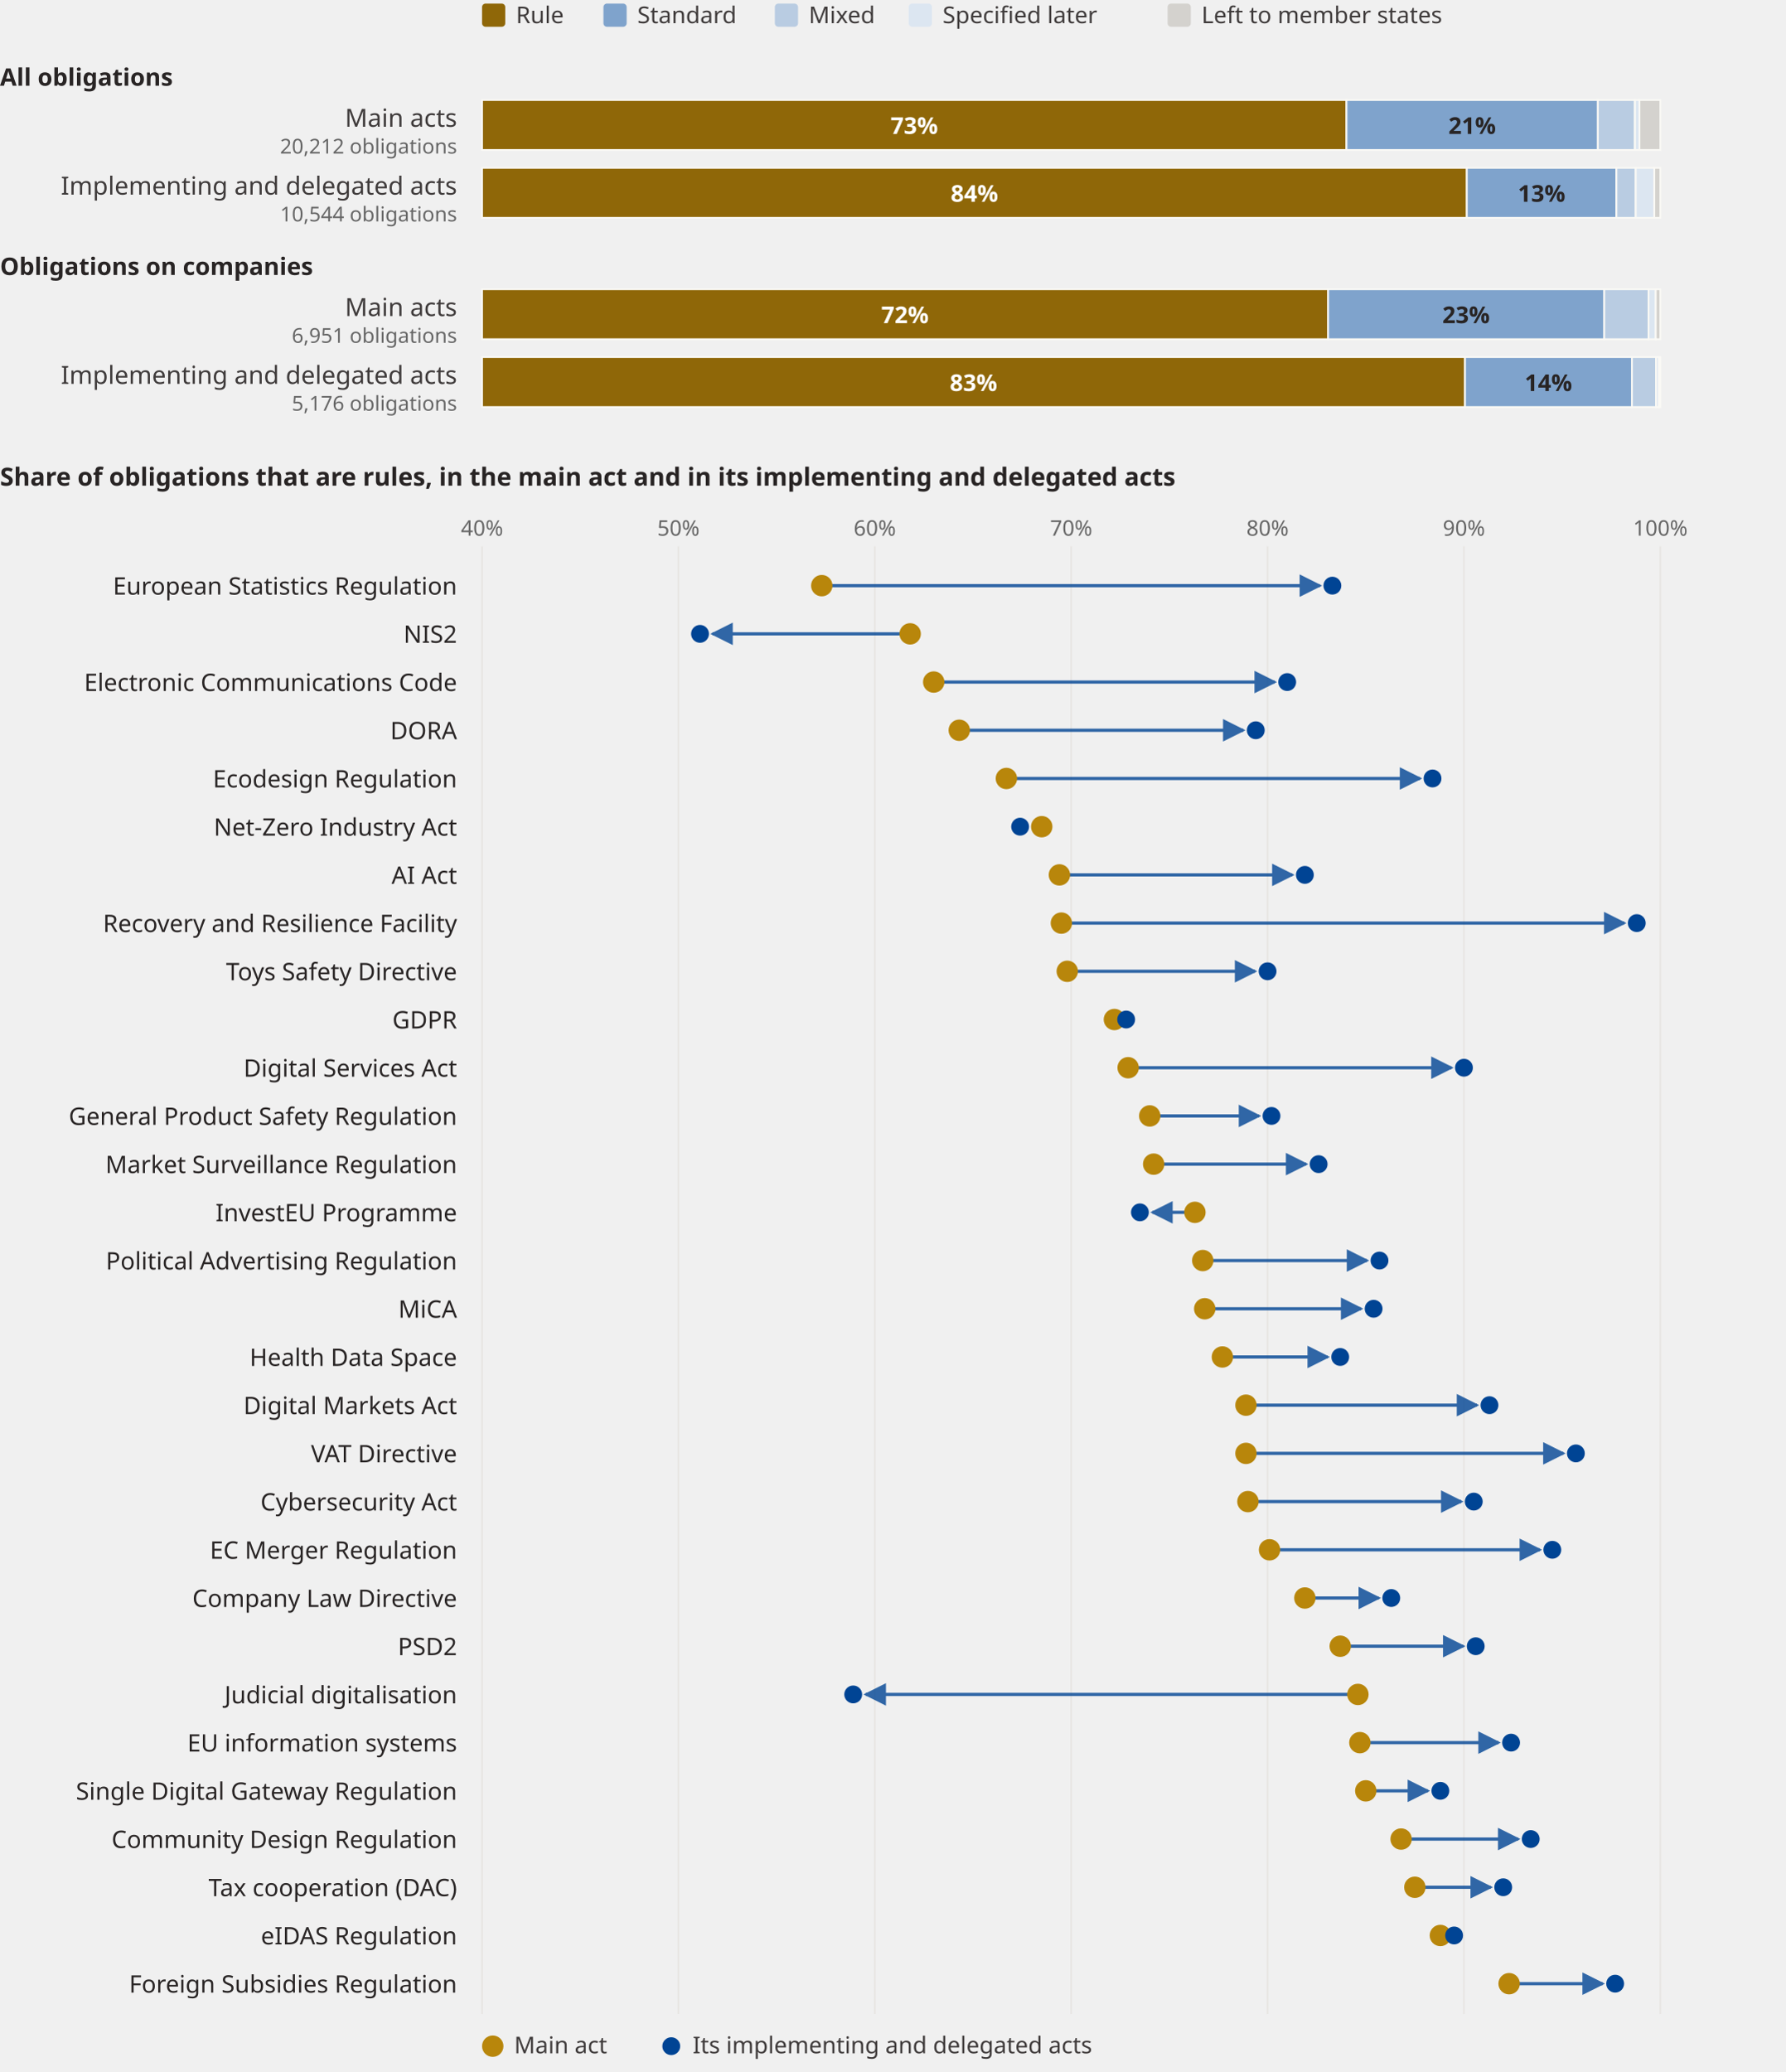
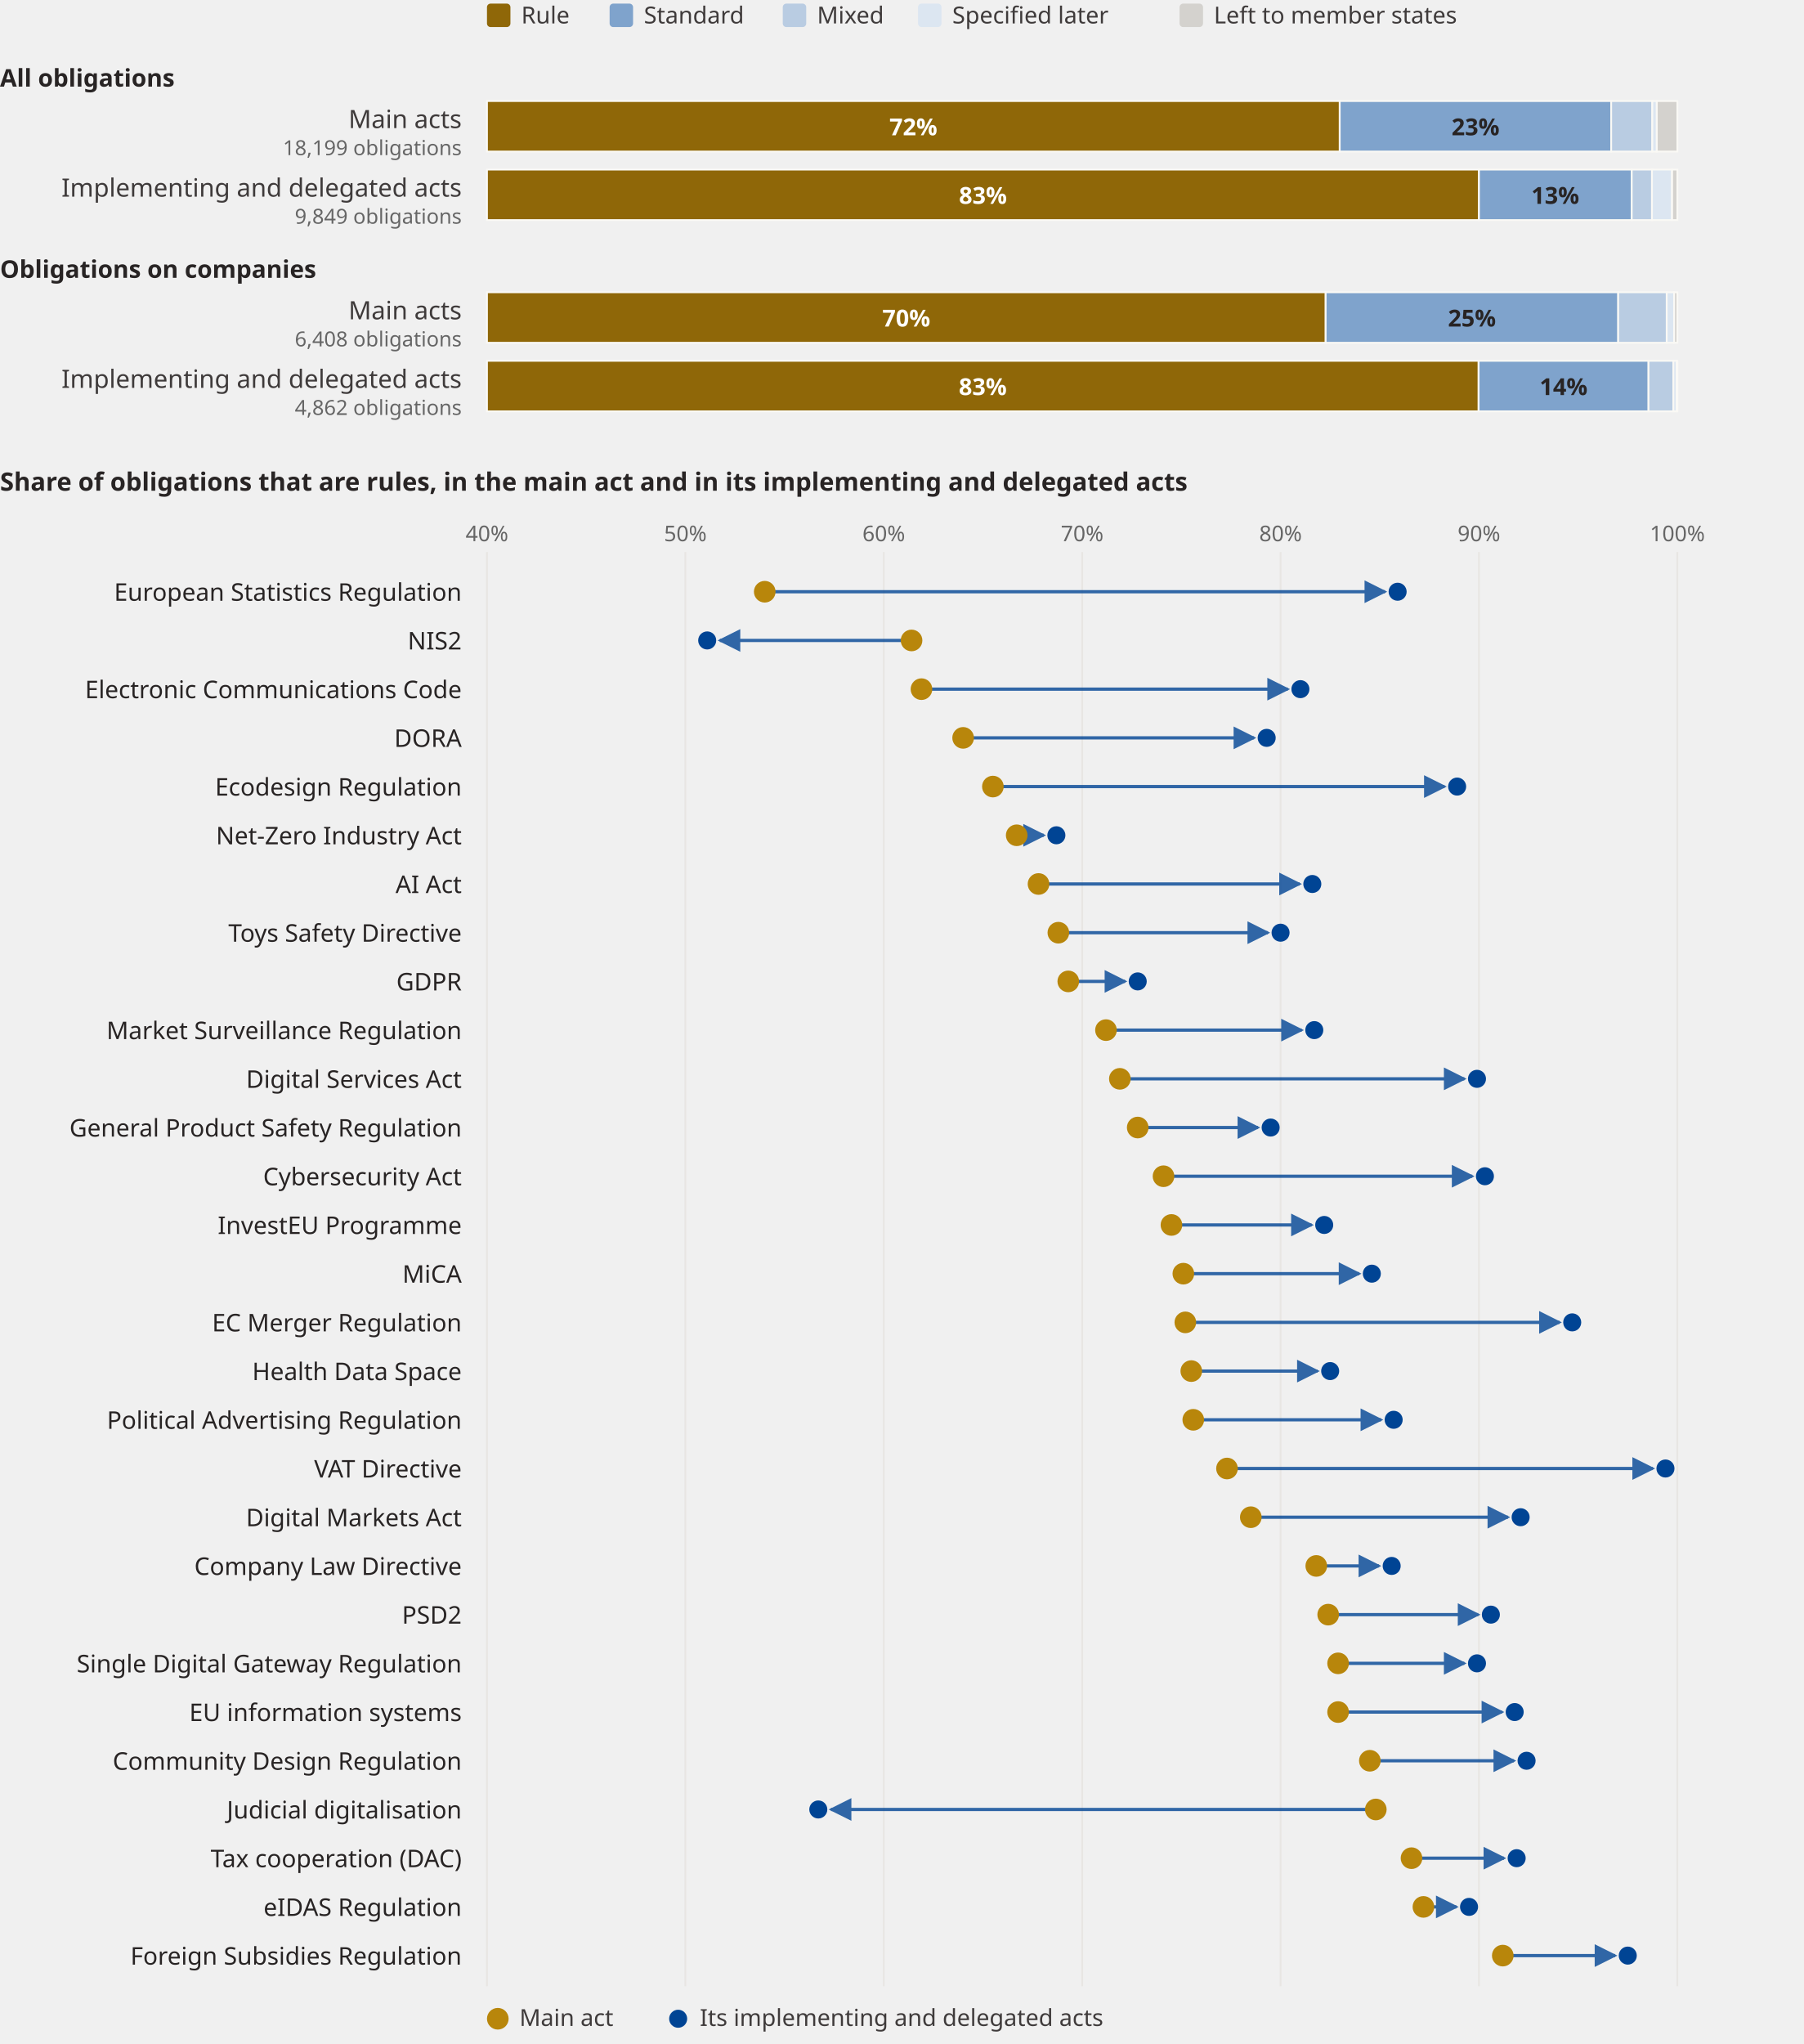
- <svg viewBox="0 0 1000 1160" width="100%" role="img" aria-label="Rules and standards in EU digital law, all obligations and obligations on companies">
+ <svg viewBox="0 0 1000 1133" width="100%" role="img" aria-label="Rules and standards in EU digital law, all obligations and obligations on companies">
  <rect x="270" y="2" width="13" height="13" rx="2" fill="#8F6708" />
  <text x="289.0" y="13.0" text-anchor="start" font-family="DM Sans, sans-serif" font-size="13" fill="#3F3B3B">Rule</text>
  <rect x="338" y="2" width="13" height="13" rx="2" fill="#7FA3CC" />
  <text x="357.0" y="13.0" text-anchor="start" font-family="DM Sans, sans-serif" font-size="13" fill="#3F3B3B">Standard</text>
  <rect x="434" y="2" width="13" height="13" rx="2" fill="#B9CCE2" />
  <text x="453.0" y="13.0" text-anchor="start" font-family="DM Sans, sans-serif" font-size="13" fill="#3F3B3B">Mixed</text>
  <rect x="509" y="2" width="13" height="13" rx="2" fill="#DCE6F1" />
  <text x="528.0" y="13.0" text-anchor="start" font-family="DM Sans, sans-serif" font-size="13" fill="#3F3B3B">Specified later</text>
  <rect x="654" y="2" width="13" height="13" rx="2" fill="#D4D2CE" />
  <text x="673.0" y="13.0" text-anchor="start" font-family="DM Sans, sans-serif" font-size="13" fill="#3F3B3B">Left to member states</text>
  <text x="0.0" y="48.0" text-anchor="start" font-family="DM Sans, sans-serif" font-size="13.5" fill="#282424" font-weight="600">All obligations</text>
  <text x="256.0" y="71.0" text-anchor="end" font-family="DM Sans, sans-serif" font-size="14" fill="#3F3B3B">Main acts</text>
-   <text x="256.0" y="86.0" text-anchor="end" font-family="DM Sans, sans-serif" font-size="11.5" fill="#666666">20,212 obligations</text>
-   <rect x="270.0" y="56" width="484.2" height="28" fill="#8F6708" stroke="#FAF9F5" />
-   <text x="512.1" y="75.0" text-anchor="middle" font-family="DM Sans, sans-serif" font-size="13" fill="#FFFFFF" font-weight="600">73%</text>
-   <rect x="754.2" y="56" width="140.8" height="28" fill="#7FA3CC" stroke="#FAF9F5" />
-   <text x="824.6" y="75.0" text-anchor="middle" font-family="DM Sans, sans-serif" font-size="13" fill="#282424" font-weight="600">21%</text>
-   <rect x="895.0" y="56" width="20.7" height="28" fill="#B9CCE2" stroke="#FAF9F5" />
-   <rect x="915.8" y="56" width="2.6" height="28" fill="#DCE6F1" stroke="#FAF9F5" />
-   <rect x="918.3" y="56" width="11.7" height="28" fill="#D4D2CE" stroke="#FAF9F5" />
+   <text x="256.0" y="86.0" text-anchor="end" font-family="DM Sans, sans-serif" font-size="11.5" fill="#666666">18,199 obligations</text>
+   <rect x="270.0" y="56" width="472.8" height="28" fill="#8F6708" stroke="#FAF9F5" />
+   <text x="506.4" y="75.0" text-anchor="middle" font-family="DM Sans, sans-serif" font-size="13" fill="#FFFFFF" font-weight="600">72%</text>
+   <rect x="742.8" y="56" width="150.5" height="28" fill="#7FA3CC" stroke="#FAF9F5" />
+   <text x="818.1" y="75.0" text-anchor="middle" font-family="DM Sans, sans-serif" font-size="13" fill="#282424" font-weight="600">23%</text>
+   <rect x="893.3" y="56" width="22.8" height="28" fill="#B9CCE2" stroke="#FAF9F5" />
+   <rect x="916.1" y="56" width="2.5" height="28" fill="#DCE6F1" stroke="#FAF9F5" />
+   <rect x="918.6" y="56" width="11.4" height="28" fill="#D4D2CE" stroke="#FAF9F5" />
  <text x="256.0" y="109.0" text-anchor="end" font-family="DM Sans, sans-serif" font-size="14" fill="#3F3B3B">Implementing and delegated acts</text>
-   <text x="256.0" y="124.0" text-anchor="end" font-family="DM Sans, sans-serif" font-size="11.5" fill="#666666">10,544 obligations</text>
-   <rect x="270.0" y="94" width="551.6" height="28" fill="#8F6708" stroke="#FAF9F5" />
-   <text x="545.8" y="113.0" text-anchor="middle" font-family="DM Sans, sans-serif" font-size="13" fill="#FFFFFF" font-weight="600">84%</text>
-   <rect x="821.6" y="94" width="83.8" height="28" fill="#7FA3CC" stroke="#FAF9F5" />
-   <text x="863.5" y="113.0" text-anchor="middle" font-family="DM Sans, sans-serif" font-size="13" fill="#282424" font-weight="600">13%</text>
-   <rect x="905.4" y="94" width="10.8" height="28" fill="#B9CCE2" stroke="#FAF9F5" />
-   <rect x="916.2" y="94" width="10.4" height="28" fill="#DCE6F1" stroke="#FAF9F5" />
-   <rect x="926.6" y="94" width="3.4" height="28" fill="#D4D2CE" stroke="#FAF9F5" />
+   <text x="256.0" y="124.0" text-anchor="end" font-family="DM Sans, sans-serif" font-size="11.5" fill="#666666">9,849 obligations</text>
+   <rect x="270.0" y="94" width="550.0" height="28" fill="#8F6708" stroke="#FAF9F5" />
+   <text x="545.0" y="113.0" text-anchor="middle" font-family="DM Sans, sans-serif" font-size="13" fill="#FFFFFF" font-weight="600">83%</text>
+   <rect x="820.0" y="94" width="84.7" height="28" fill="#7FA3CC" stroke="#FAF9F5" />
+   <text x="862.3" y="113.0" text-anchor="middle" font-family="DM Sans, sans-serif" font-size="13" fill="#282424" font-weight="600">13%</text>
+   <rect x="904.7" y="94" width="11.3" height="28" fill="#B9CCE2" stroke="#FAF9F5" />
+   <rect x="915.9" y="94" width="11.1" height="28" fill="#DCE6F1" stroke="#FAF9F5" />
+   <rect x="927.1" y="94" width="2.9" height="28" fill="#D4D2CE" stroke="#FAF9F5" />
  <text x="0.0" y="154.0" text-anchor="start" font-family="DM Sans, sans-serif" font-size="13.5" fill="#282424" font-weight="600">Obligations on companies</text>
  <text x="256.0" y="177.0" text-anchor="end" font-family="DM Sans, sans-serif" font-size="14" fill="#3F3B3B">Main acts</text>
-   <text x="256.0" y="192.0" text-anchor="end" font-family="DM Sans, sans-serif" font-size="11.5" fill="#666666">6,951 obligations</text>
-   <rect x="270.0" y="162" width="473.9" height="28" fill="#8F6708" stroke="#FAF9F5" />
-   <text x="506.9" y="181.0" text-anchor="middle" font-family="DM Sans, sans-serif" font-size="13" fill="#FFFFFF" font-weight="600">72%</text>
-   <rect x="743.9" y="162" width="154.7" height="28" fill="#7FA3CC" stroke="#FAF9F5" />
-   <text x="821.2" y="181.0" text-anchor="middle" font-family="DM Sans, sans-serif" font-size="13" fill="#282424" font-weight="600">23%</text>
-   <rect x="898.6" y="162" width="24.9" height="28" fill="#B9CCE2" stroke="#FAF9F5" />
-   <rect x="923.4" y="162" width="4.0" height="28" fill="#DCE6F1" stroke="#FAF9F5" />
-   <rect x="927.4" y="162" width="2.6" height="28" fill="#D4D2CE" stroke="#FAF9F5" />
+   <text x="256.0" y="192.0" text-anchor="end" font-family="DM Sans, sans-serif" font-size="11.5" fill="#666666">6,408 obligations</text>
+   <rect x="270.0" y="162" width="465.0" height="28" fill="#8F6708" stroke="#FAF9F5" />
+   <text x="502.5" y="181.0" text-anchor="middle" font-family="DM Sans, sans-serif" font-size="13" fill="#FFFFFF" font-weight="600">70%</text>
+   <rect x="735.0" y="162" width="162.2" height="28" fill="#7FA3CC" stroke="#FAF9F5" />
+   <text x="816.1" y="181.0" text-anchor="middle" font-family="DM Sans, sans-serif" font-size="13" fill="#282424" font-weight="600">25%</text>
+   <rect x="897.2" y="162" width="26.9" height="28" fill="#B9CCE2" stroke="#FAF9F5" />
+   <rect x="924.1" y="162" width="4.1" height="28" fill="#DCE6F1" stroke="#FAF9F5" />
+   <rect x="928.2" y="162" width="1.8" height="28" fill="#D4D2CE" stroke="#FAF9F5" />
  <text x="256.0" y="215.0" text-anchor="end" font-family="DM Sans, sans-serif" font-size="14" fill="#3F3B3B">Implementing and delegated acts</text>
-   <text x="256.0" y="230.0" text-anchor="end" font-family="DM Sans, sans-serif" font-size="11.5" fill="#666666">5,176 obligations</text>
-   <rect x="270.0" y="200" width="550.6" height="28" fill="#8F6708" stroke="#FAF9F5" />
-   <text x="545.3" y="219.0" text-anchor="middle" font-family="DM Sans, sans-serif" font-size="13" fill="#FFFFFF" font-weight="600">83%</text>
-   <rect x="820.6" y="200" width="93.5" height="28" fill="#7FA3CC" stroke="#FAF9F5" />
-   <text x="867.3" y="219.0" text-anchor="middle" font-family="DM Sans, sans-serif" font-size="13" fill="#282424" font-weight="600">14%</text>
-   <rect x="914.1" y="200" width="13.5" height="28" fill="#B9CCE2" stroke="#FAF9F5" />
-   <rect x="927.6" y="200" width="1.7" height="28" fill="#DCE6F1" stroke="#FAF9F5" />
-   <rect x="929.2" y="200" width="0.8" height="28" fill="#D4D2CE" stroke="#FAF9F5" />
+   <text x="256.0" y="230.0" text-anchor="end" font-family="DM Sans, sans-serif" font-size="11.5" fill="#666666">4,862 obligations</text>
+   <rect x="270.0" y="200" width="549.8" height="28" fill="#8F6708" stroke="#FAF9F5" />
+   <text x="544.9" y="219.0" text-anchor="middle" font-family="DM Sans, sans-serif" font-size="13" fill="#FFFFFF" font-weight="600">83%</text>
+   <rect x="819.8" y="200" width="94.2" height="28" fill="#7FA3CC" stroke="#FAF9F5" />
+   <text x="866.9" y="219.0" text-anchor="middle" font-family="DM Sans, sans-serif" font-size="13" fill="#282424" font-weight="600">14%</text>
+   <rect x="914.0" y="200" width="13.8" height="28" fill="#B9CCE2" stroke="#FAF9F5" />
+   <rect x="927.8" y="200" width="1.8" height="28" fill="#DCE6F1" stroke="#FAF9F5" />
+   <rect x="929.6" y="200" width="0.4" height="28" fill="#D4D2CE" stroke="#FAF9F5" />
  <text x="0.0" y="272.0" text-anchor="start" font-family="DM Sans, sans-serif" font-size="14" fill="#282424" font-weight="600">Share of obligations that are rules, in the main act and in its implementing and delegated acts</text>
-   <line x1="270.0" x2="270.0" y1="306" y2="1128" stroke="#E8E6E3" />
+   <line x1="270.0" x2="270.0" y1="306" y2="1101" stroke="#E8E6E3" />
  <text x="270.0" y="300.0" text-anchor="middle" font-family="DM Sans, sans-serif" font-size="12" fill="#666666">40%</text>
-   <line x1="380.0" x2="380.0" y1="306" y2="1128" stroke="#E8E6E3" />
+   <line x1="380.0" x2="380.0" y1="306" y2="1101" stroke="#E8E6E3" />
  <text x="380.0" y="300.0" text-anchor="middle" font-family="DM Sans, sans-serif" font-size="12" fill="#666666">50%</text>
-   <line x1="490.0" x2="490.0" y1="306" y2="1128" stroke="#E8E6E3" />
+   <line x1="490.0" x2="490.0" y1="306" y2="1101" stroke="#E8E6E3" />
  <text x="490.0" y="300.0" text-anchor="middle" font-family="DM Sans, sans-serif" font-size="12" fill="#666666">60%</text>
-   <line x1="600.0" x2="600.0" y1="306" y2="1128" stroke="#E8E6E3" />
+   <line x1="600.0" x2="600.0" y1="306" y2="1101" stroke="#E8E6E3" />
  <text x="600.0" y="300.0" text-anchor="middle" font-family="DM Sans, sans-serif" font-size="12" fill="#666666">70%</text>
-   <line x1="710.0" x2="710.0" y1="306" y2="1128" stroke="#E8E6E3" />
+   <line x1="710.0" x2="710.0" y1="306" y2="1101" stroke="#E8E6E3" />
  <text x="710.0" y="300.0" text-anchor="middle" font-family="DM Sans, sans-serif" font-size="12" fill="#666666">80%</text>
-   <line x1="820.0" x2="820.0" y1="306" y2="1128" stroke="#E8E6E3" />
+   <line x1="820.0" x2="820.0" y1="306" y2="1101" stroke="#E8E6E3" />
  <text x="820.0" y="300.0" text-anchor="middle" font-family="DM Sans, sans-serif" font-size="12" fill="#666666">90%</text>
-   <line x1="930.0" x2="930.0" y1="306" y2="1128" stroke="#E8E6E3" />
+   <line x1="930.0" x2="930.0" y1="306" y2="1101" stroke="#E8E6E3" />
  <text x="930.0" y="300.0" text-anchor="middle" font-family="DM Sans, sans-serif" font-size="12" fill="#666666">100%</text>
  <defs>
    <marker id="ah" viewBox="0 0 10 10" refX="9" refY="5" markerWidth="7" markerHeight="7" orient="auto-start-reverse">
      <path d="M0,0 L10,5 L0,10 z" fill="#004494" />
    </marker>
  </defs>
  <text x="256.0" y="333.0" text-anchor="end" font-family="DM Sans, sans-serif" font-size="13.5" fill="#282424">European Statistics Regulation</text>
-   <line x1="460.3" x2="739.3" y1="328" y2="328" stroke="#004494" stroke-width="1.8" marker-end="url(#ah)" opacity="0.8" />
-   <circle cx="460.3" cy="328" r="6" fill="#B8860B" />
-   <circle cx="746.3" cy="328" r="5" fill="#004494" />
+   <line x1="424.0" x2="767.9" y1="328" y2="328" stroke="#004494" stroke-width="1.8" marker-end="url(#ah)" opacity="0.8" />
+   <circle cx="424.0" cy="328" r="6" fill="#B8860B" />
+   <circle cx="774.9" cy="328" r="5" fill="#004494" />
  <text x="256.0" y="360.0" text-anchor="end" font-family="DM Sans, sans-serif" font-size="13.5" fill="#282424">NIS2</text>
-   <line x1="509.8" x2="399.1" y1="355" y2="355" stroke="#004494" stroke-width="1.8" marker-end="url(#ah)" opacity="0.8" />
-   <circle cx="509.8" cy="355" r="6" fill="#B8860B" />
+   <line x1="505.4" x2="399.1" y1="355" y2="355" stroke="#004494" stroke-width="1.8" marker-end="url(#ah)" opacity="0.8" />
+   <circle cx="505.4" cy="355" r="6" fill="#B8860B" />
  <circle cx="392.1" cy="355" r="5" fill="#004494" />
  <text x="256.0" y="387.0" text-anchor="end" font-family="DM Sans, sans-serif" font-size="13.5" fill="#282424">Electronic Communications Code</text>
-   <line x1="523.0" x2="714.0" y1="382" y2="382" stroke="#004494" stroke-width="1.8" marker-end="url(#ah)" opacity="0.8" />
-   <circle cx="523.0" cy="382" r="6" fill="#B8860B" />
+   <line x1="510.9" x2="714.0" y1="382" y2="382" stroke="#004494" stroke-width="1.8" marker-end="url(#ah)" opacity="0.8" />
+   <circle cx="510.9" cy="382" r="6" fill="#B8860B" />
  <circle cx="721.0" cy="382" r="5" fill="#004494" />
  <text x="256.0" y="414.0" text-anchor="end" font-family="DM Sans, sans-serif" font-size="13.5" fill="#282424">DORA</text>
-   <line x1="537.3" x2="696.4" y1="409" y2="409" stroke="#004494" stroke-width="1.8" marker-end="url(#ah)" opacity="0.8" />
-   <circle cx="537.3" cy="409" r="6" fill="#B8860B" />
-   <circle cx="703.4" cy="409" r="5" fill="#004494" />
+   <line x1="534.0" x2="695.3" y1="409" y2="409" stroke="#004494" stroke-width="1.8" marker-end="url(#ah)" opacity="0.8" />
+   <circle cx="534.0" cy="409" r="6" fill="#B8860B" />
+   <circle cx="702.3" cy="409" r="5" fill="#004494" />
  <text x="256.0" y="441.0" text-anchor="end" font-family="DM Sans, sans-serif" font-size="13.5" fill="#282424">Ecodesign Regulation</text>
-   <line x1="563.7" x2="795.4" y1="436" y2="436" stroke="#004494" stroke-width="1.8" marker-end="url(#ah)" opacity="0.8" />
-   <circle cx="563.7" cy="436" r="6" fill="#B8860B" />
-   <circle cx="802.4" cy="436" r="5" fill="#004494" />
+   <line x1="550.5" x2="800.9" y1="436" y2="436" stroke="#004494" stroke-width="1.8" marker-end="url(#ah)" opacity="0.8" />
+   <circle cx="550.5" cy="436" r="6" fill="#B8860B" />
+   <circle cx="807.9" cy="436" r="5" fill="#004494" />
  <text x="256.0" y="468.0" text-anchor="end" font-family="DM Sans, sans-serif" font-size="13.5" fill="#282424">Net-Zero Industry Act</text>
-   <circle cx="583.5" cy="463" r="6" fill="#B8860B" />
-   <circle cx="571.4" cy="463" r="5" fill="#004494" />
+   <line x1="563.7" x2="578.7" y1="463" y2="463" stroke="#004494" stroke-width="1.8" marker-end="url(#ah)" opacity="0.8" />
+   <circle cx="563.7" cy="463" r="6" fill="#B8860B" />
+   <circle cx="585.7" cy="463" r="5" fill="#004494" />
  <text x="256.0" y="495.0" text-anchor="end" font-family="DM Sans, sans-serif" font-size="13.5" fill="#282424">AI Act</text>
-   <line x1="593.4" x2="723.9" y1="490" y2="490" stroke="#004494" stroke-width="1.8" marker-end="url(#ah)" opacity="0.8" />
-   <circle cx="593.4" cy="490" r="6" fill="#B8860B" />
-   <circle cx="730.9" cy="490" r="5" fill="#004494" />
-   <text x="256.0" y="522.0" text-anchor="end" font-family="DM Sans, sans-serif" font-size="13.5" fill="#282424">Recovery and Resilience Facility</text>
-   <line x1="594.5" x2="909.8" y1="517" y2="517" stroke="#004494" stroke-width="1.8" marker-end="url(#ah)" opacity="0.8" />
-   <circle cx="594.5" cy="517" r="6" fill="#B8860B" />
-   <circle cx="916.8" cy="517" r="5" fill="#004494" />
-   <text x="256.0" y="549.0" text-anchor="end" font-family="DM Sans, sans-serif" font-size="13.5" fill="#282424">Toys Safety Directive</text>
-   <line x1="597.8" x2="703.0" y1="544" y2="544" stroke="#004494" stroke-width="1.8" marker-end="url(#ah)" opacity="0.8" />
-   <circle cx="597.8" cy="544" r="6" fill="#B8860B" />
-   <circle cx="710.0" cy="544" r="5" fill="#004494" />
-   <text x="256.0" y="576.0" text-anchor="end" font-family="DM Sans, sans-serif" font-size="13.5" fill="#282424">GDPR</text>
-   <circle cx="624.2" cy="571" r="6" fill="#B8860B" />
-   <circle cx="630.8" cy="571" r="5" fill="#004494" />
+   <line x1="575.8" x2="720.6" y1="490" y2="490" stroke="#004494" stroke-width="1.8" marker-end="url(#ah)" opacity="0.8" />
+   <circle cx="575.8" cy="490" r="6" fill="#B8860B" />
+   <circle cx="727.6" cy="490" r="5" fill="#004494" />
+   <text x="256.0" y="522.0" text-anchor="end" font-family="DM Sans, sans-serif" font-size="13.5" fill="#282424">Toys Safety Directive</text>
+   <line x1="586.8" x2="703.0" y1="517" y2="517" stroke="#004494" stroke-width="1.8" marker-end="url(#ah)" opacity="0.8" />
+   <circle cx="586.8" cy="517" r="6" fill="#B8860B" />
+   <circle cx="710.0" cy="517" r="5" fill="#004494" />
+   <text x="256.0" y="549.0" text-anchor="end" font-family="DM Sans, sans-serif" font-size="13.5" fill="#282424">GDPR</text>
+   <line x1="592.3" x2="623.8" y1="544" y2="544" stroke="#004494" stroke-width="1.8" marker-end="url(#ah)" opacity="0.8" />
+   <circle cx="592.3" cy="544" r="6" fill="#B8860B" />
+   <circle cx="630.8" cy="544" r="5" fill="#004494" />
+   <text x="256.0" y="576.0" text-anchor="end" font-family="DM Sans, sans-serif" font-size="13.5" fill="#282424">Market Surveillance Regulation</text>
+   <line x1="613.2" x2="721.7" y1="571" y2="571" stroke="#004494" stroke-width="1.8" marker-end="url(#ah)" opacity="0.8" />
+   <circle cx="613.2" cy="571" r="6" fill="#B8860B" />
+   <circle cx="728.7" cy="571" r="5" fill="#004494" />
  <text x="256.0" y="603.0" text-anchor="end" font-family="DM Sans, sans-serif" font-size="13.5" fill="#282424">Digital Services Act</text>
-   <line x1="631.9" x2="813.0" y1="598" y2="598" stroke="#004494" stroke-width="1.8" marker-end="url(#ah)" opacity="0.8" />
-   <circle cx="631.9" cy="598" r="6" fill="#B8860B" />
-   <circle cx="820.0" cy="598" r="5" fill="#004494" />
+   <line x1="620.9" x2="811.9" y1="598" y2="598" stroke="#004494" stroke-width="1.8" marker-end="url(#ah)" opacity="0.8" />
+   <circle cx="620.9" cy="598" r="6" fill="#B8860B" />
+   <circle cx="818.9" cy="598" r="5" fill="#004494" />
  <text x="256.0" y="630.0" text-anchor="end" font-family="DM Sans, sans-serif" font-size="13.5" fill="#282424">General Product Safety Regulation</text>
-   <line x1="644.0" x2="705.2" y1="625" y2="625" stroke="#004494" stroke-width="1.8" marker-end="url(#ah)" opacity="0.8" />
-   <circle cx="644.0" cy="625" r="6" fill="#B8860B" />
-   <circle cx="712.2" cy="625" r="5" fill="#004494" />
-   <text x="256.0" y="657.0" text-anchor="end" font-family="DM Sans, sans-serif" font-size="13.5" fill="#282424">Market Surveillance Regulation</text>
-   <line x1="646.2" x2="731.6" y1="652" y2="652" stroke="#004494" stroke-width="1.8" marker-end="url(#ah)" opacity="0.8" />
-   <circle cx="646.2" cy="652" r="6" fill="#B8860B" />
-   <circle cx="738.6" cy="652" r="5" fill="#004494" />
+   <line x1="630.8" x2="697.5" y1="625" y2="625" stroke="#004494" stroke-width="1.8" marker-end="url(#ah)" opacity="0.8" />
+   <circle cx="630.8" cy="625" r="6" fill="#B8860B" />
+   <circle cx="704.5" cy="625" r="5" fill="#004494" />
+   <text x="256.0" y="657.0" text-anchor="end" font-family="DM Sans, sans-serif" font-size="13.5" fill="#282424">Cybersecurity Act</text>
+   <line x1="645.1" x2="816.3" y1="652" y2="652" stroke="#004494" stroke-width="1.8" marker-end="url(#ah)" opacity="0.8" />
+   <circle cx="645.1" cy="652" r="6" fill="#B8860B" />
+   <circle cx="823.3" cy="652" r="5" fill="#004494" />
  <text x="256.0" y="684.0" text-anchor="end" font-family="DM Sans, sans-serif" font-size="13.5" fill="#282424">InvestEU Programme</text>
-   <line x1="669.3" x2="645.5" y1="679" y2="679" stroke="#004494" stroke-width="1.8" marker-end="url(#ah)" opacity="0.8" />
-   <circle cx="669.3" cy="679" r="6" fill="#B8860B" />
-   <circle cx="638.5" cy="679" r="5" fill="#004494" />
-   <text x="256.0" y="711.0" text-anchor="end" font-family="DM Sans, sans-serif" font-size="13.5" fill="#282424">Political Advertising Regulation</text>
-   <line x1="673.7" x2="765.7" y1="706" y2="706" stroke="#004494" stroke-width="1.8" marker-end="url(#ah)" opacity="0.8" />
-   <circle cx="673.7" cy="706" r="6" fill="#B8860B" />
-   <circle cx="772.7" cy="706" r="5" fill="#004494" />
-   <text x="256.0" y="738.0" text-anchor="end" font-family="DM Sans, sans-serif" font-size="13.5" fill="#282424">MiCA</text>
-   <line x1="674.8" x2="762.4" y1="733" y2="733" stroke="#004494" stroke-width="1.8" marker-end="url(#ah)" opacity="0.8" />
-   <circle cx="674.8" cy="733" r="6" fill="#B8860B" />
-   <circle cx="769.4" cy="733" r="5" fill="#004494" />
+   <line x1="649.5" x2="727.2" y1="679" y2="679" stroke="#004494" stroke-width="1.8" marker-end="url(#ah)" opacity="0.8" />
+   <circle cx="649.5" cy="679" r="6" fill="#B8860B" />
+   <circle cx="734.2" cy="679" r="5" fill="#004494" />
+   <text x="256.0" y="711.0" text-anchor="end" font-family="DM Sans, sans-serif" font-size="13.5" fill="#282424">MiCA</text>
+   <line x1="656.1" x2="753.6" y1="706" y2="706" stroke="#004494" stroke-width="1.8" marker-end="url(#ah)" opacity="0.8" />
+   <circle cx="656.1" cy="706" r="6" fill="#B8860B" />
+   <circle cx="760.6" cy="706" r="5" fill="#004494" />
+   <text x="256.0" y="738.0" text-anchor="end" font-family="DM Sans, sans-serif" font-size="13.5" fill="#282424">EC Merger Regulation</text>
+   <line x1="657.2" x2="864.7" y1="733" y2="733" stroke="#004494" stroke-width="1.8" marker-end="url(#ah)" opacity="0.8" />
+   <circle cx="657.2" cy="733" r="6" fill="#B8860B" />
+   <circle cx="871.7" cy="733" r="5" fill="#004494" />
  <text x="256.0" y="765.0" text-anchor="end" font-family="DM Sans, sans-serif" font-size="13.5" fill="#282424">Health Data Space</text>
-   <line x1="684.7" x2="743.7" y1="760" y2="760" stroke="#004494" stroke-width="1.8" marker-end="url(#ah)" opacity="0.8" />
-   <circle cx="684.7" cy="760" r="6" fill="#B8860B" />
-   <circle cx="750.7" cy="760" r="5" fill="#004494" />
-   <text x="256.0" y="792.0" text-anchor="end" font-family="DM Sans, sans-serif" font-size="13.5" fill="#282424">Digital Markets Act</text>
-   <line x1="697.9" x2="827.3" y1="787" y2="787" stroke="#004494" stroke-width="1.8" marker-end="url(#ah)" opacity="0.8" />
-   <circle cx="697.9" cy="787" r="6" fill="#B8860B" />
-   <circle cx="834.3" cy="787" r="5" fill="#004494" />
+   <line x1="660.5" x2="730.5" y1="760" y2="760" stroke="#004494" stroke-width="1.8" marker-end="url(#ah)" opacity="0.8" />
+   <circle cx="660.5" cy="760" r="6" fill="#B8860B" />
+   <circle cx="737.5" cy="760" r="5" fill="#004494" />
+   <text x="256.0" y="792.0" text-anchor="end" font-family="DM Sans, sans-serif" font-size="13.5" fill="#282424">Political Advertising Regulation</text>
+   <line x1="661.6" x2="765.7" y1="787" y2="787" stroke="#004494" stroke-width="1.8" marker-end="url(#ah)" opacity="0.8" />
+   <circle cx="661.6" cy="787" r="6" fill="#B8860B" />
+   <circle cx="772.7" cy="787" r="5" fill="#004494" />
  <text x="256.0" y="819.0" text-anchor="end" font-family="DM Sans, sans-serif" font-size="13.5" fill="#282424">VAT Directive</text>
-   <line x1="697.9" x2="875.7" y1="814" y2="814" stroke="#004494" stroke-width="1.8" marker-end="url(#ah)" opacity="0.8" />
-   <circle cx="697.9" cy="814" r="6" fill="#B8860B" />
-   <circle cx="882.7" cy="814" r="5" fill="#004494" />
-   <text x="256.0" y="846.0" text-anchor="end" font-family="DM Sans, sans-serif" font-size="13.5" fill="#282424">Cybersecurity Act</text>
-   <line x1="699.0" x2="818.5" y1="841" y2="841" stroke="#004494" stroke-width="1.8" marker-end="url(#ah)" opacity="0.8" />
-   <circle cx="699.0" cy="841" r="6" fill="#B8860B" />
-   <circle cx="825.5" cy="841" r="5" fill="#004494" />
-   <text x="256.0" y="873.0" text-anchor="end" font-family="DM Sans, sans-serif" font-size="13.5" fill="#282424">EC Merger Regulation</text>
-   <line x1="711.1" x2="862.5" y1="868" y2="868" stroke="#004494" stroke-width="1.8" marker-end="url(#ah)" opacity="0.8" />
-   <circle cx="711.1" cy="868" r="6" fill="#B8860B" />
-   <circle cx="869.5" cy="868" r="5" fill="#004494" />
-   <text x="256.0" y="900.0" text-anchor="end" font-family="DM Sans, sans-serif" font-size="13.5" fill="#282424">Company Law Directive</text>
-   <line x1="730.9" x2="772.3" y1="895" y2="895" stroke="#004494" stroke-width="1.8" marker-end="url(#ah)" opacity="0.8" />
-   <circle cx="730.9" cy="895" r="6" fill="#B8860B" />
-   <circle cx="779.3" cy="895" r="5" fill="#004494" />
-   <text x="256.0" y="927.0" text-anchor="end" font-family="DM Sans, sans-serif" font-size="13.5" fill="#282424">PSD2</text>
-   <line x1="750.7" x2="819.6" y1="922" y2="922" stroke="#004494" stroke-width="1.8" marker-end="url(#ah)" opacity="0.8" />
-   <circle cx="750.7" cy="922" r="6" fill="#B8860B" />
-   <circle cx="826.6" cy="922" r="5" fill="#004494" />
-   <text x="256.0" y="954.0" text-anchor="end" font-family="DM Sans, sans-serif" font-size="13.5" fill="#282424">Judicial digitalisation</text>
-   <line x1="760.6" x2="484.9" y1="949" y2="949" stroke="#004494" stroke-width="1.8" marker-end="url(#ah)" opacity="0.8" />
-   <circle cx="760.6" cy="949" r="6" fill="#B8860B" />
-   <circle cx="477.9" cy="949" r="5" fill="#004494" />
-   <text x="256.0" y="981.0" text-anchor="end" font-family="DM Sans, sans-serif" font-size="13.5" fill="#282424">EU information systems</text>
-   <line x1="761.7" x2="839.4" y1="976" y2="976" stroke="#004494" stroke-width="1.8" marker-end="url(#ah)" opacity="0.8" />
-   <circle cx="761.7" cy="976" r="6" fill="#B8860B" />
+   <line x1="680.3" x2="916.4" y1="814" y2="814" stroke="#004494" stroke-width="1.8" marker-end="url(#ah)" opacity="0.8" />
+   <circle cx="680.3" cy="814" r="6" fill="#B8860B" />
+   <circle cx="923.4" cy="814" r="5" fill="#004494" />
+   <text x="256.0" y="846.0" text-anchor="end" font-family="DM Sans, sans-serif" font-size="13.5" fill="#282424">Digital Markets Act</text>
+   <line x1="693.5" x2="836.1" y1="841" y2="841" stroke="#004494" stroke-width="1.8" marker-end="url(#ah)" opacity="0.8" />
+   <circle cx="693.5" cy="841" r="6" fill="#B8860B" />
+   <circle cx="843.1" cy="841" r="5" fill="#004494" />
+   <text x="256.0" y="873.0" text-anchor="end" font-family="DM Sans, sans-serif" font-size="13.5" fill="#282424">Company Law Directive</text>
+   <line x1="729.8" x2="764.6" y1="868" y2="868" stroke="#004494" stroke-width="1.8" marker-end="url(#ah)" opacity="0.8" />
+   <circle cx="729.8" cy="868" r="6" fill="#B8860B" />
+   <circle cx="771.6" cy="868" r="5" fill="#004494" />
+   <text x="256.0" y="900.0" text-anchor="end" font-family="DM Sans, sans-serif" font-size="13.5" fill="#282424">PSD2</text>
+   <line x1="736.4" x2="819.6" y1="895" y2="895" stroke="#004494" stroke-width="1.8" marker-end="url(#ah)" opacity="0.8" />
+   <circle cx="736.4" cy="895" r="6" fill="#B8860B" />
+   <circle cx="826.6" cy="895" r="5" fill="#004494" />
+   <text x="256.0" y="927.0" text-anchor="end" font-family="DM Sans, sans-serif" font-size="13.5" fill="#282424">Single Digital Gateway Regulation</text>
+   <line x1="741.9" x2="811.9" y1="922" y2="922" stroke="#004494" stroke-width="1.8" marker-end="url(#ah)" opacity="0.8" />
+   <circle cx="741.9" cy="922" r="6" fill="#B8860B" />
+   <circle cx="818.9" cy="922" r="5" fill="#004494" />
+   <text x="256.0" y="954.0" text-anchor="end" font-family="DM Sans, sans-serif" font-size="13.5" fill="#282424">EU information systems</text>
+   <line x1="741.9" x2="832.8" y1="949" y2="949" stroke="#004494" stroke-width="1.8" marker-end="url(#ah)" opacity="0.8" />
+   <circle cx="741.9" cy="949" r="6" fill="#B8860B" />
+   <circle cx="839.8" cy="949" r="5" fill="#004494" />
+   <text x="256.0" y="981.0" text-anchor="end" font-family="DM Sans, sans-serif" font-size="13.5" fill="#282424">Community Design Regulation</text>
+   <line x1="759.5" x2="839.4" y1="976" y2="976" stroke="#004494" stroke-width="1.8" marker-end="url(#ah)" opacity="0.8" />
+   <circle cx="759.5" cy="976" r="6" fill="#B8860B" />
  <circle cx="846.4" cy="976" r="5" fill="#004494" />
-   <text x="256.0" y="1008.0" text-anchor="end" font-family="DM Sans, sans-serif" font-size="13.5" fill="#282424">Single Digital Gateway Regulation</text>
-   <line x1="765.0" x2="799.8" y1="1003" y2="1003" stroke="#004494" stroke-width="1.8" marker-end="url(#ah)" opacity="0.8" />
-   <circle cx="765.0" cy="1003" r="6" fill="#B8860B" />
-   <circle cx="806.8" cy="1003" r="5" fill="#004494" />
-   <text x="256.0" y="1035.0" text-anchor="end" font-family="DM Sans, sans-serif" font-size="13.5" fill="#282424">Community Design Regulation</text>
-   <line x1="784.8" x2="850.4" y1="1030" y2="1030" stroke="#004494" stroke-width="1.8" marker-end="url(#ah)" opacity="0.8" />
-   <circle cx="784.8" cy="1030" r="6" fill="#B8860B" />
-   <circle cx="857.4" cy="1030" r="5" fill="#004494" />
-   <text x="256.0" y="1062.0" text-anchor="end" font-family="DM Sans, sans-serif" font-size="13.5" fill="#282424">Tax cooperation (DAC)</text>
-   <line x1="792.5" x2="835.0" y1="1057" y2="1057" stroke="#004494" stroke-width="1.8" marker-end="url(#ah)" opacity="0.8" />
-   <circle cx="792.5" cy="1057" r="6" fill="#B8860B" />
-   <circle cx="842.0" cy="1057" r="5" fill="#004494" />
-   <text x="256.0" y="1089.0" text-anchor="end" font-family="DM Sans, sans-serif" font-size="13.5" fill="#282424">eIDAS Regulation</text>
-   <circle cx="806.8" cy="1084" r="6" fill="#B8860B" />
-   <circle cx="814.5" cy="1084" r="5" fill="#004494" />
-   <text x="256.0" y="1116.0" text-anchor="end" font-family="DM Sans, sans-serif" font-size="13.5" fill="#282424">Foreign Subsidies Regulation</text>
-   <line x1="845.3" x2="897.7" y1="1111" y2="1111" stroke="#004494" stroke-width="1.8" marker-end="url(#ah)" opacity="0.8" />
-   <circle cx="845.3" cy="1111" r="6" fill="#B8860B" />
-   <circle cx="904.7" cy="1111" r="5" fill="#004494" />
-   <circle cx="276" cy="1146" r="6" fill="#B8860B" />
-   <text x="288.0" y="1150.0" text-anchor="start" font-family="DM Sans, sans-serif" font-size="13" fill="#3F3B3B">Main act</text>
-   <circle cx="376" cy="1146" r="5" fill="#004494" />
-   <text x="388.0" y="1150.0" text-anchor="start" font-family="DM Sans, sans-serif" font-size="13" fill="#3F3B3B">Its implementing and delegated acts</text>
+   <text x="256.0" y="1008.0" text-anchor="end" font-family="DM Sans, sans-serif" font-size="13.5" fill="#282424">Judicial digitalisation</text>
+   <line x1="762.8" x2="460.7" y1="1003" y2="1003" stroke="#004494" stroke-width="1.8" marker-end="url(#ah)" opacity="0.8" />
+   <circle cx="762.8" cy="1003" r="6" fill="#B8860B" />
+   <circle cx="453.7" cy="1003" r="5" fill="#004494" />
+   <text x="256.0" y="1035.0" text-anchor="end" font-family="DM Sans, sans-serif" font-size="13.5" fill="#282424">Tax cooperation (DAC)</text>
+   <line x1="782.6" x2="833.9" y1="1030" y2="1030" stroke="#004494" stroke-width="1.8" marker-end="url(#ah)" opacity="0.8" />
+   <circle cx="782.6" cy="1030" r="6" fill="#B8860B" />
+   <circle cx="840.9" cy="1030" r="5" fill="#004494" />
+   <text x="256.0" y="1062.0" text-anchor="end" font-family="DM Sans, sans-serif" font-size="13.5" fill="#282424">eIDAS Regulation</text>
+   <line x1="789.2" x2="807.5" y1="1057" y2="1057" stroke="#004494" stroke-width="1.8" marker-end="url(#ah)" opacity="0.8" />
+   <circle cx="789.2" cy="1057" r="6" fill="#B8860B" />
+   <circle cx="814.5" cy="1057" r="5" fill="#004494" />
+   <text x="256.0" y="1089.0" text-anchor="end" font-family="DM Sans, sans-serif" font-size="13.5" fill="#282424">Foreign Subsidies Regulation</text>
+   <line x1="833.2" x2="895.5" y1="1084" y2="1084" stroke="#004494" stroke-width="1.8" marker-end="url(#ah)" opacity="0.8" />
+   <circle cx="833.2" cy="1084" r="6" fill="#B8860B" />
+   <circle cx="902.5" cy="1084" r="5" fill="#004494" />
+   <circle cx="276" cy="1119" r="6" fill="#B8860B" />
+   <text x="288.0" y="1123.0" text-anchor="start" font-family="DM Sans, sans-serif" font-size="13" fill="#3F3B3B">Main act</text>
+   <circle cx="376" cy="1119" r="5" fill="#004494" />
+   <text x="388.0" y="1123.0" text-anchor="start" font-family="DM Sans, sans-serif" font-size="13" fill="#3F3B3B">Its implementing and delegated acts</text>
</svg>
